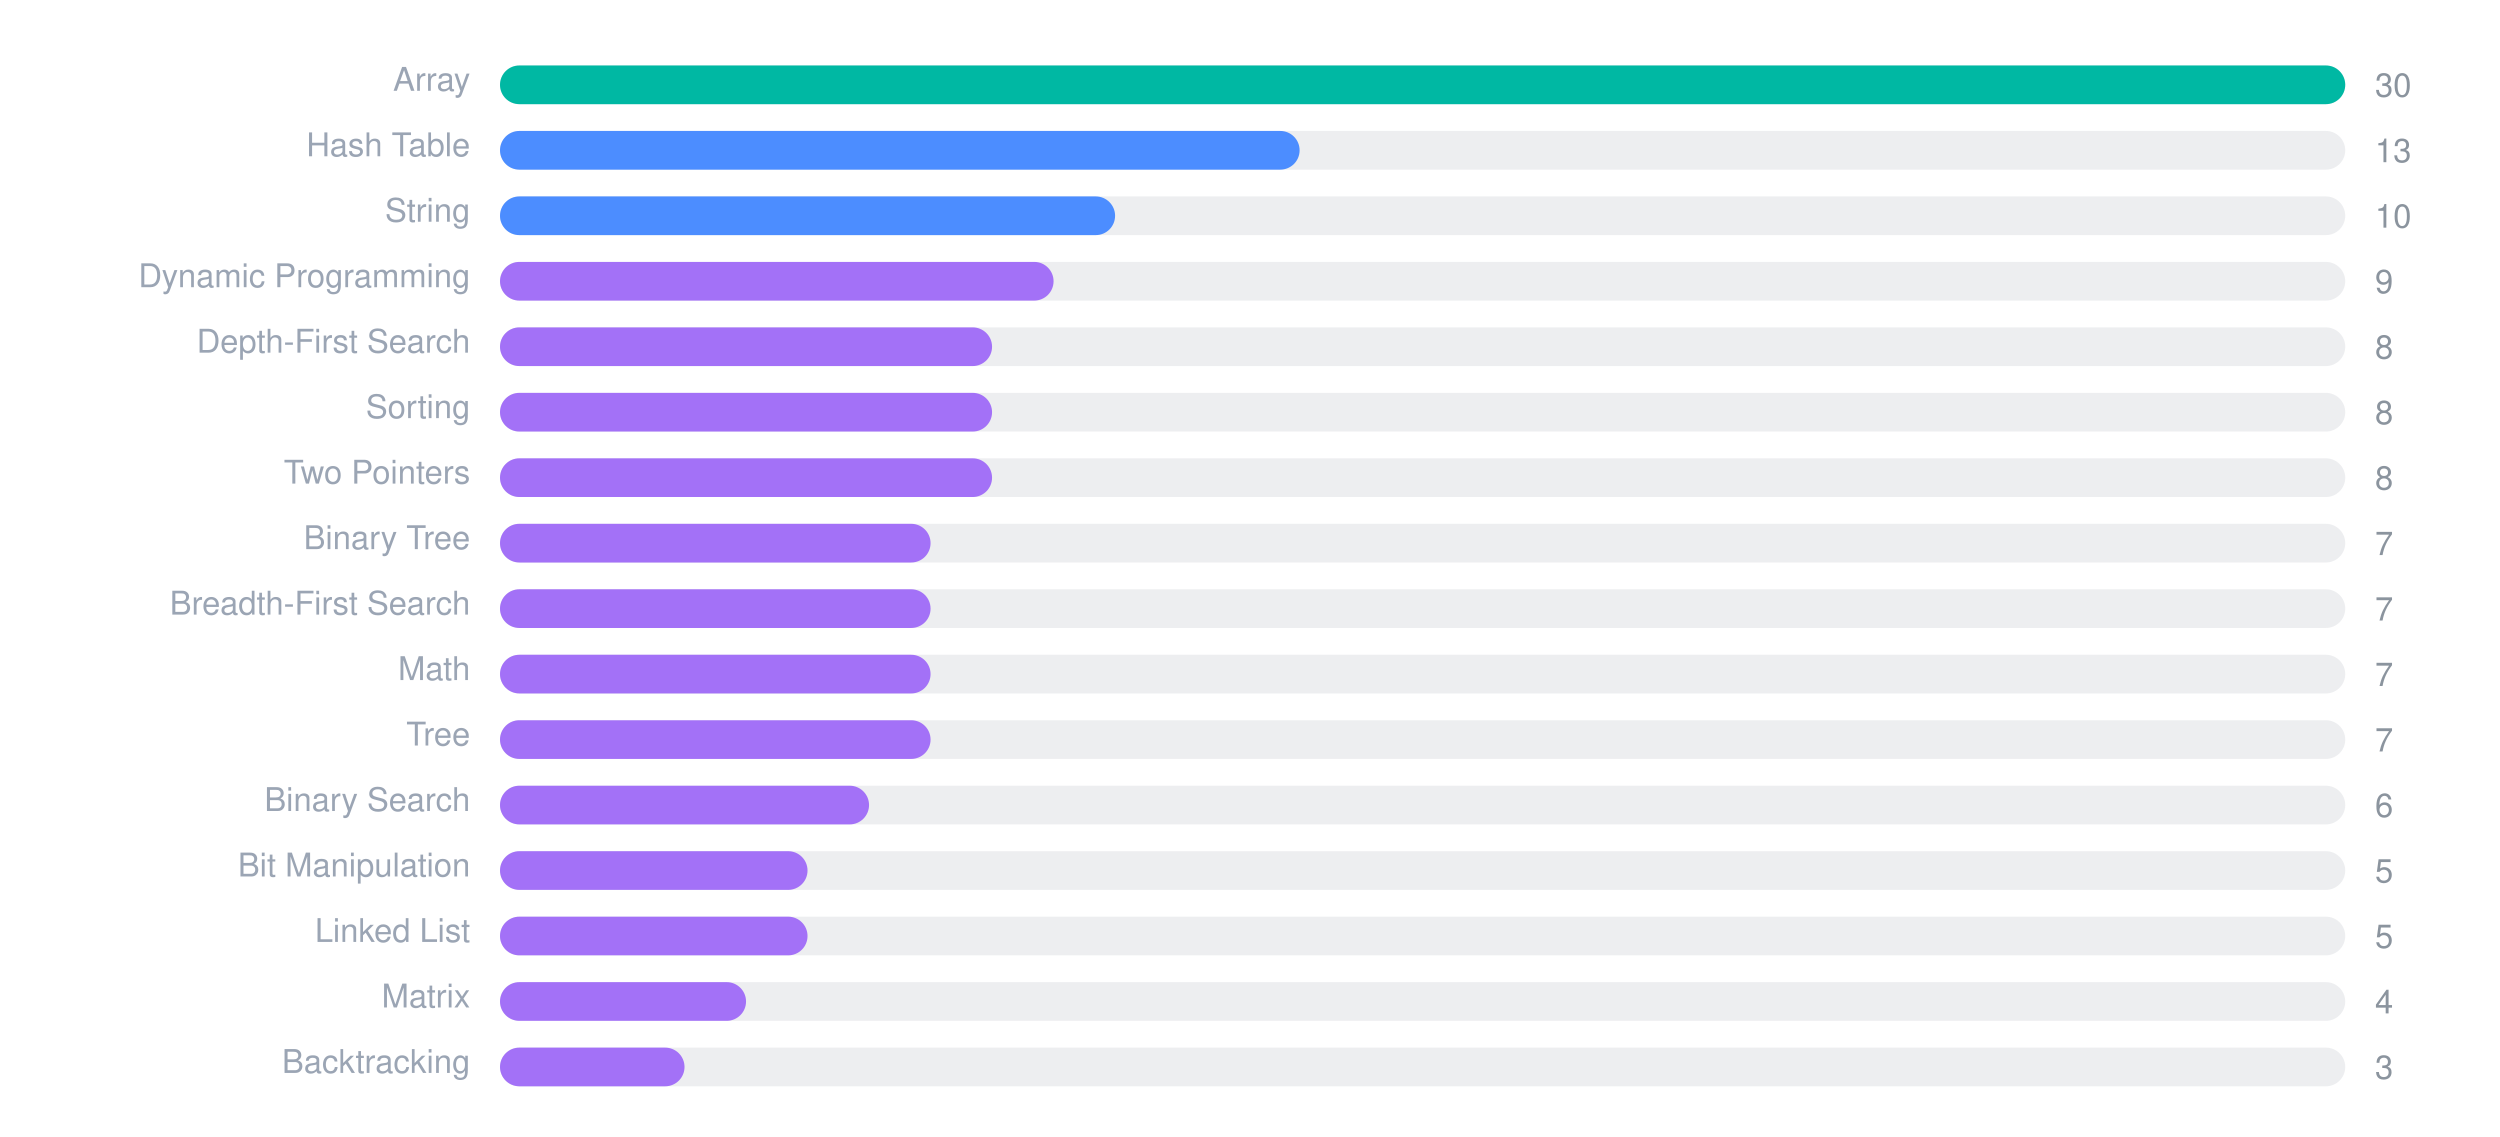
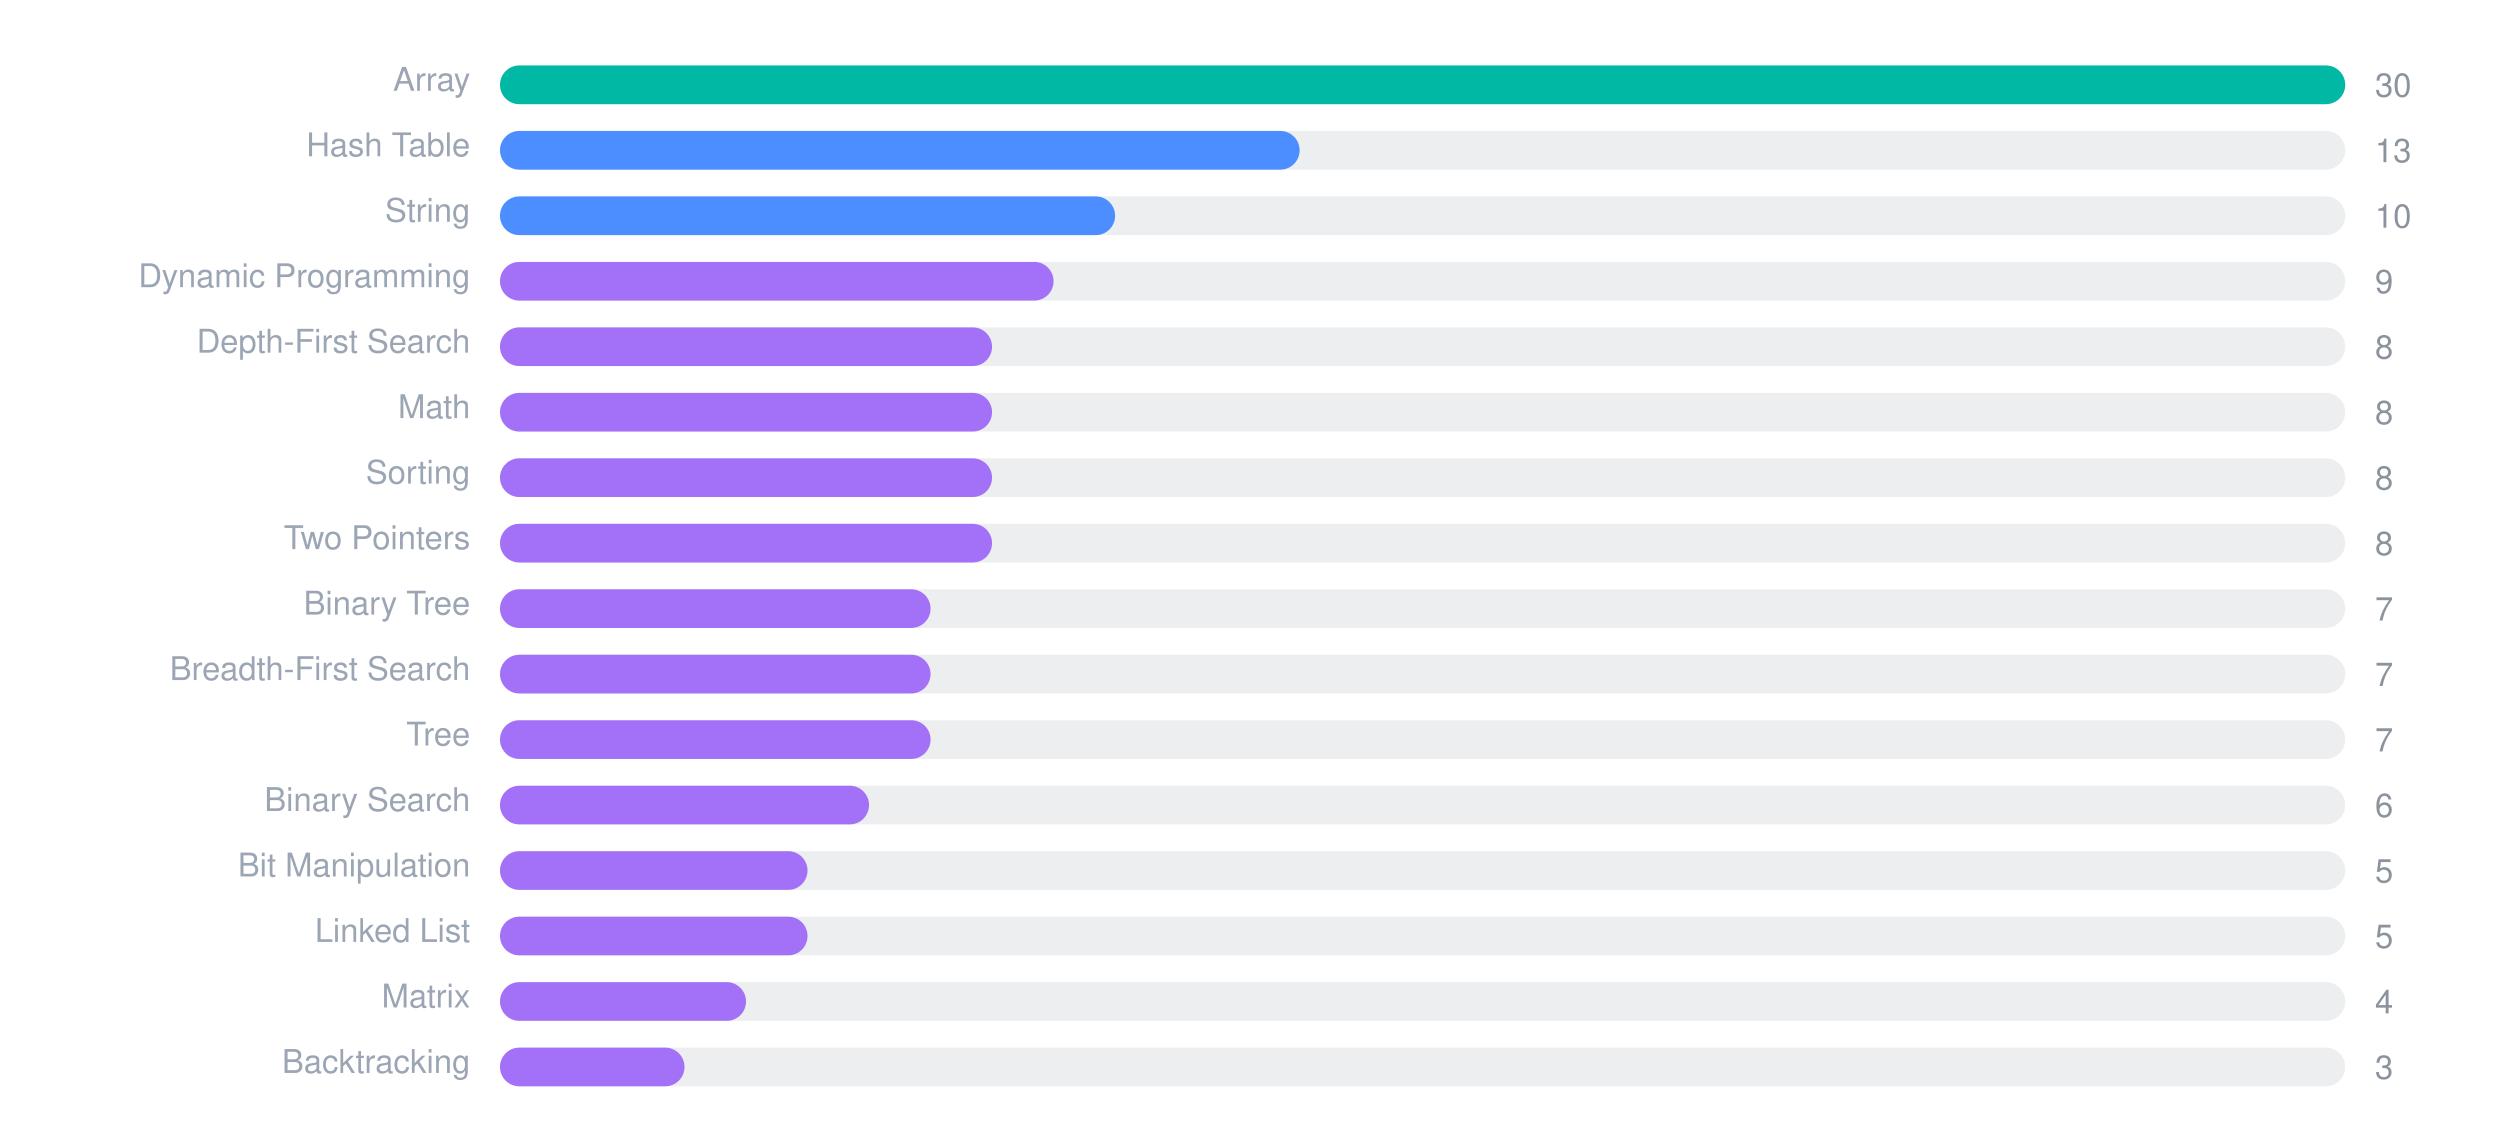
<svg xmlns="http://www.w3.org/2000/svg" width="840" height="382" viewBox="0 0 840 382" role="img" aria-label="Problems solved by topic" font-family="-apple-system,BlinkMacSystemFont,'Segoe UI',Helvetica,Arial,sans-serif">
  <text x="158" y="30.5" font-size="11" font-weight="400" fill="#9ba5b4" text-anchor="end">Array</text>
  <rect x="168" y="22" width="620" height="13" rx="6.5" fill="rgba(140,148,160,0.16)" />
  <rect x="168" y="22" width="620" height="13" rx="6.5" fill="#00b8a3" />
  <text x="798" y="32.5" font-size="11" font-weight="400" fill="#8b949e" text-anchor="start">30</text>
  <text x="158" y="52.5" font-size="11" font-weight="400" fill="#9ba5b4" text-anchor="end">Hash Table</text>
  <rect x="168" y="44" width="620" height="13" rx="6.5" fill="rgba(140,148,160,0.16)" />
  <rect x="168" y="44" width="268.67" height="13" rx="6.5" fill="#4c8dff" />
  <text x="798" y="54.5" font-size="11" font-weight="400" fill="#8b949e" text-anchor="start">13</text>
  <text x="158" y="74.5" font-size="11" font-weight="400" fill="#9ba5b4" text-anchor="end">String</text>
  <rect x="168" y="66" width="620" height="13" rx="6.5" fill="rgba(140,148,160,0.16)" />
  <rect x="168" y="66" width="206.67" height="13" rx="6.5" fill="#4c8dff" />
  <text x="798" y="76.5" font-size="11" font-weight="400" fill="#8b949e" text-anchor="start">10</text>
  <text x="158" y="96.5" font-size="11" font-weight="400" fill="#9ba5b4" text-anchor="end">Dynamic Programming</text>
  <rect x="168" y="88" width="620" height="13" rx="6.5" fill="rgba(140,148,160,0.16)" />
  <rect x="168" y="88" width="186" height="13" rx="6.5" fill="#a371f7" />
  <text x="798" y="98.5" font-size="11" font-weight="400" fill="#8b949e" text-anchor="start">9</text>
  <text x="158" y="118.5" font-size="11" font-weight="400" fill="#9ba5b4" text-anchor="end">Depth-First Search</text>
  <rect x="168" y="110" width="620" height="13" rx="6.5" fill="rgba(140,148,160,0.16)" />
  <rect x="168" y="110" width="165.33" height="13" rx="6.5" fill="#a371f7" />
  <text x="798" y="120.5" font-size="11" font-weight="400" fill="#8b949e" text-anchor="start">8</text>
-   <text x="158" y="140.5" font-size="11" font-weight="400" fill="#9ba5b4" text-anchor="end">Sorting</text>
+   <text x="158" y="140.5" font-size="11" font-weight="400" fill="#9ba5b4" text-anchor="end">Math</text>
  <rect x="168" y="132" width="620" height="13" rx="6.5" fill="rgba(140,148,160,0.16)" />
  <rect x="168" y="132" width="165.33" height="13" rx="6.5" fill="#a371f7" />
  <text x="798" y="142.5" font-size="11" font-weight="400" fill="#8b949e" text-anchor="start">8</text>
-   <text x="158" y="162.5" font-size="11" font-weight="400" fill="#9ba5b4" text-anchor="end">Two Pointers</text>
+   <text x="158" y="162.5" font-size="11" font-weight="400" fill="#9ba5b4" text-anchor="end">Sorting</text>
  <rect x="168" y="154" width="620" height="13" rx="6.5" fill="rgba(140,148,160,0.16)" />
  <rect x="168" y="154" width="165.33" height="13" rx="6.5" fill="#a371f7" />
  <text x="798" y="164.5" font-size="11" font-weight="400" fill="#8b949e" text-anchor="start">8</text>
-   <text x="158" y="184.5" font-size="11" font-weight="400" fill="#9ba5b4" text-anchor="end">Binary Tree</text>
+   <text x="158" y="184.5" font-size="11" font-weight="400" fill="#9ba5b4" text-anchor="end">Two Pointers</text>
  <rect x="168" y="176" width="620" height="13" rx="6.5" fill="rgba(140,148,160,0.16)" />
-   <rect x="168" y="176" width="144.67" height="13" rx="6.5" fill="#a371f7" />
-   <text x="798" y="186.5" font-size="11" font-weight="400" fill="#8b949e" text-anchor="start">7</text>
-   <text x="158" y="206.5" font-size="11" font-weight="400" fill="#9ba5b4" text-anchor="end">Breadth-First Search</text>
+   <rect x="168" y="176" width="165.33" height="13" rx="6.5" fill="#a371f7" />
+   <text x="798" y="186.5" font-size="11" font-weight="400" fill="#8b949e" text-anchor="start">8</text>
+   <text x="158" y="206.5" font-size="11" font-weight="400" fill="#9ba5b4" text-anchor="end">Binary Tree</text>
  <rect x="168" y="198" width="620" height="13" rx="6.5" fill="rgba(140,148,160,0.16)" />
  <rect x="168" y="198" width="144.67" height="13" rx="6.5" fill="#a371f7" />
  <text x="798" y="208.5" font-size="11" font-weight="400" fill="#8b949e" text-anchor="start">7</text>
-   <text x="158" y="228.5" font-size="11" font-weight="400" fill="#9ba5b4" text-anchor="end">Math</text>
+   <text x="158" y="228.5" font-size="11" font-weight="400" fill="#9ba5b4" text-anchor="end">Breadth-First Search</text>
  <rect x="168" y="220" width="620" height="13" rx="6.5" fill="rgba(140,148,160,0.16)" />
  <rect x="168" y="220" width="144.67" height="13" rx="6.5" fill="#a371f7" />
  <text x="798" y="230.5" font-size="11" font-weight="400" fill="#8b949e" text-anchor="start">7</text>
  <text x="158" y="250.5" font-size="11" font-weight="400" fill="#9ba5b4" text-anchor="end">Tree</text>
  <rect x="168" y="242" width="620" height="13" rx="6.5" fill="rgba(140,148,160,0.16)" />
  <rect x="168" y="242" width="144.67" height="13" rx="6.5" fill="#a371f7" />
  <text x="798" y="252.5" font-size="11" font-weight="400" fill="#8b949e" text-anchor="start">7</text>
  <text x="158" y="272.5" font-size="11" font-weight="400" fill="#9ba5b4" text-anchor="end">Binary Search</text>
  <rect x="168" y="264" width="620" height="13" rx="6.5" fill="rgba(140,148,160,0.16)" />
  <rect x="168" y="264" width="124" height="13" rx="6.5" fill="#a371f7" />
  <text x="798" y="274.5" font-size="11" font-weight="400" fill="#8b949e" text-anchor="start">6</text>
  <text x="158" y="294.5" font-size="11" font-weight="400" fill="#9ba5b4" text-anchor="end">Bit Manipulation</text>
  <rect x="168" y="286" width="620" height="13" rx="6.5" fill="rgba(140,148,160,0.16)" />
  <rect x="168" y="286" width="103.33" height="13" rx="6.5" fill="#a371f7" />
  <text x="798" y="296.5" font-size="11" font-weight="400" fill="#8b949e" text-anchor="start">5</text>
  <text x="158" y="316.5" font-size="11" font-weight="400" fill="#9ba5b4" text-anchor="end">Linked List</text>
  <rect x="168" y="308" width="620" height="13" rx="6.5" fill="rgba(140,148,160,0.16)" />
  <rect x="168" y="308" width="103.33" height="13" rx="6.5" fill="#a371f7" />
  <text x="798" y="318.5" font-size="11" font-weight="400" fill="#8b949e" text-anchor="start">5</text>
  <text x="158" y="338.5" font-size="11" font-weight="400" fill="#9ba5b4" text-anchor="end">Matrix</text>
  <rect x="168" y="330" width="620" height="13" rx="6.5" fill="rgba(140,148,160,0.16)" />
  <rect x="168" y="330" width="82.67" height="13" rx="6.5" fill="#a371f7" />
  <text x="798" y="340.5" font-size="11" font-weight="400" fill="#8b949e" text-anchor="start">4</text>
  <text x="158" y="360.5" font-size="11" font-weight="400" fill="#9ba5b4" text-anchor="end">Backtracking</text>
  <rect x="168" y="352" width="620" height="13" rx="6.5" fill="rgba(140,148,160,0.16)" />
  <rect x="168" y="352" width="62" height="13" rx="6.5" fill="#a371f7" />
  <text x="798" y="362.5" font-size="11" font-weight="400" fill="#8b949e" text-anchor="start">3</text>
</svg>
